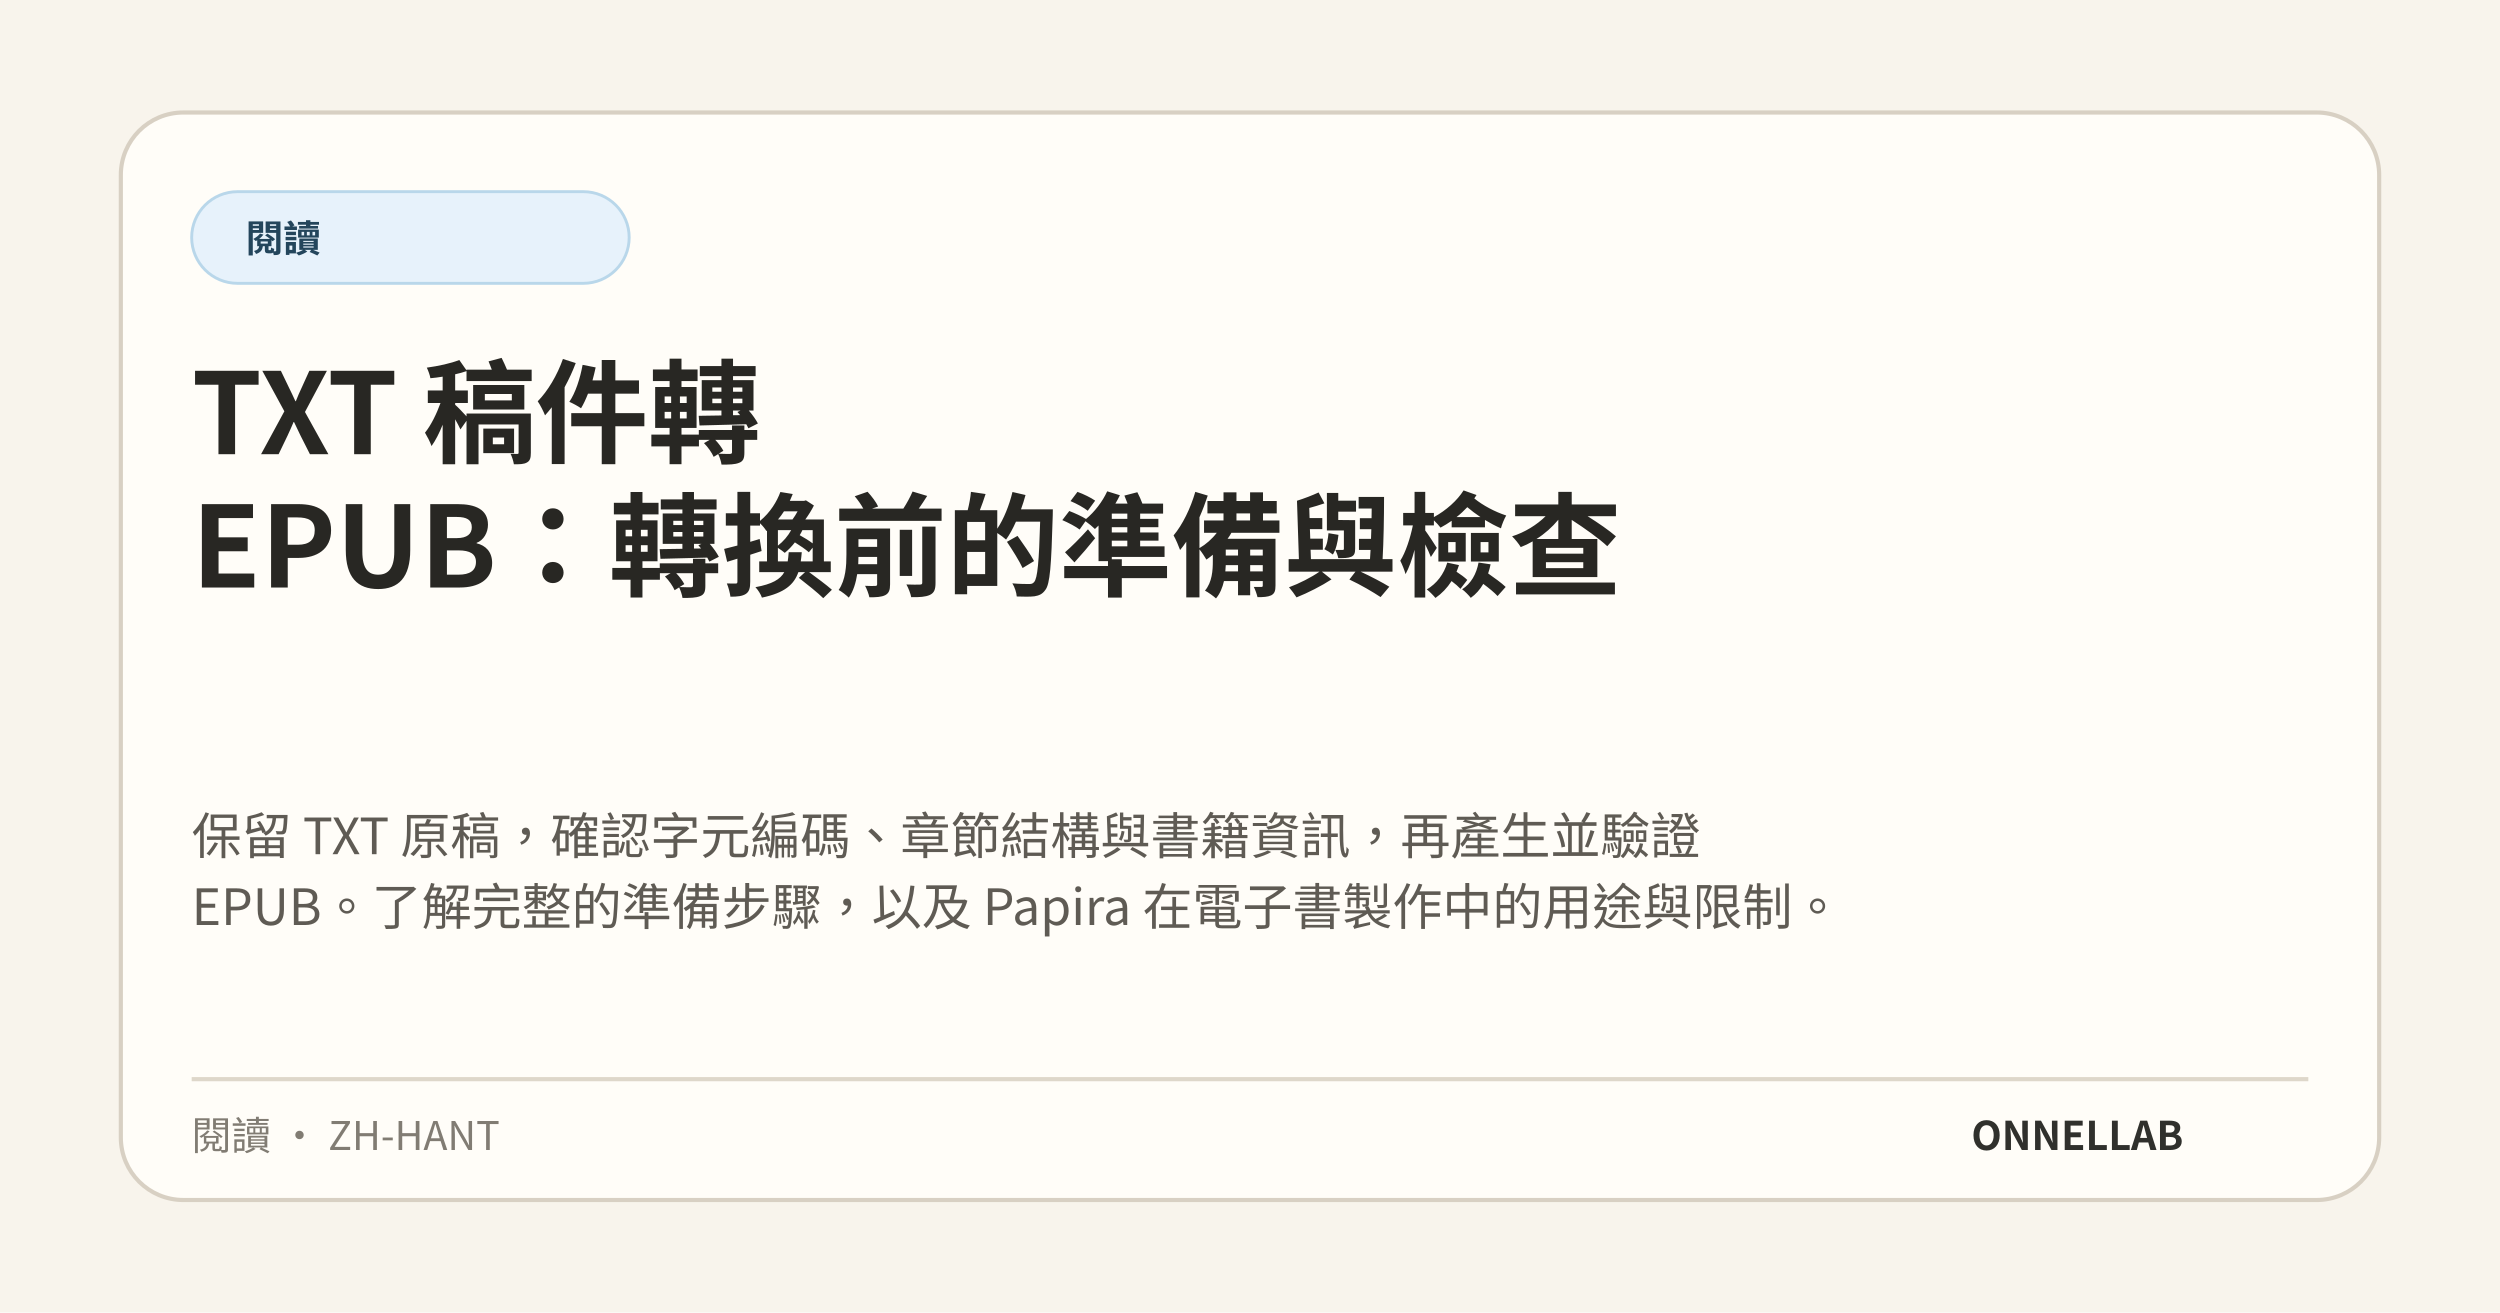
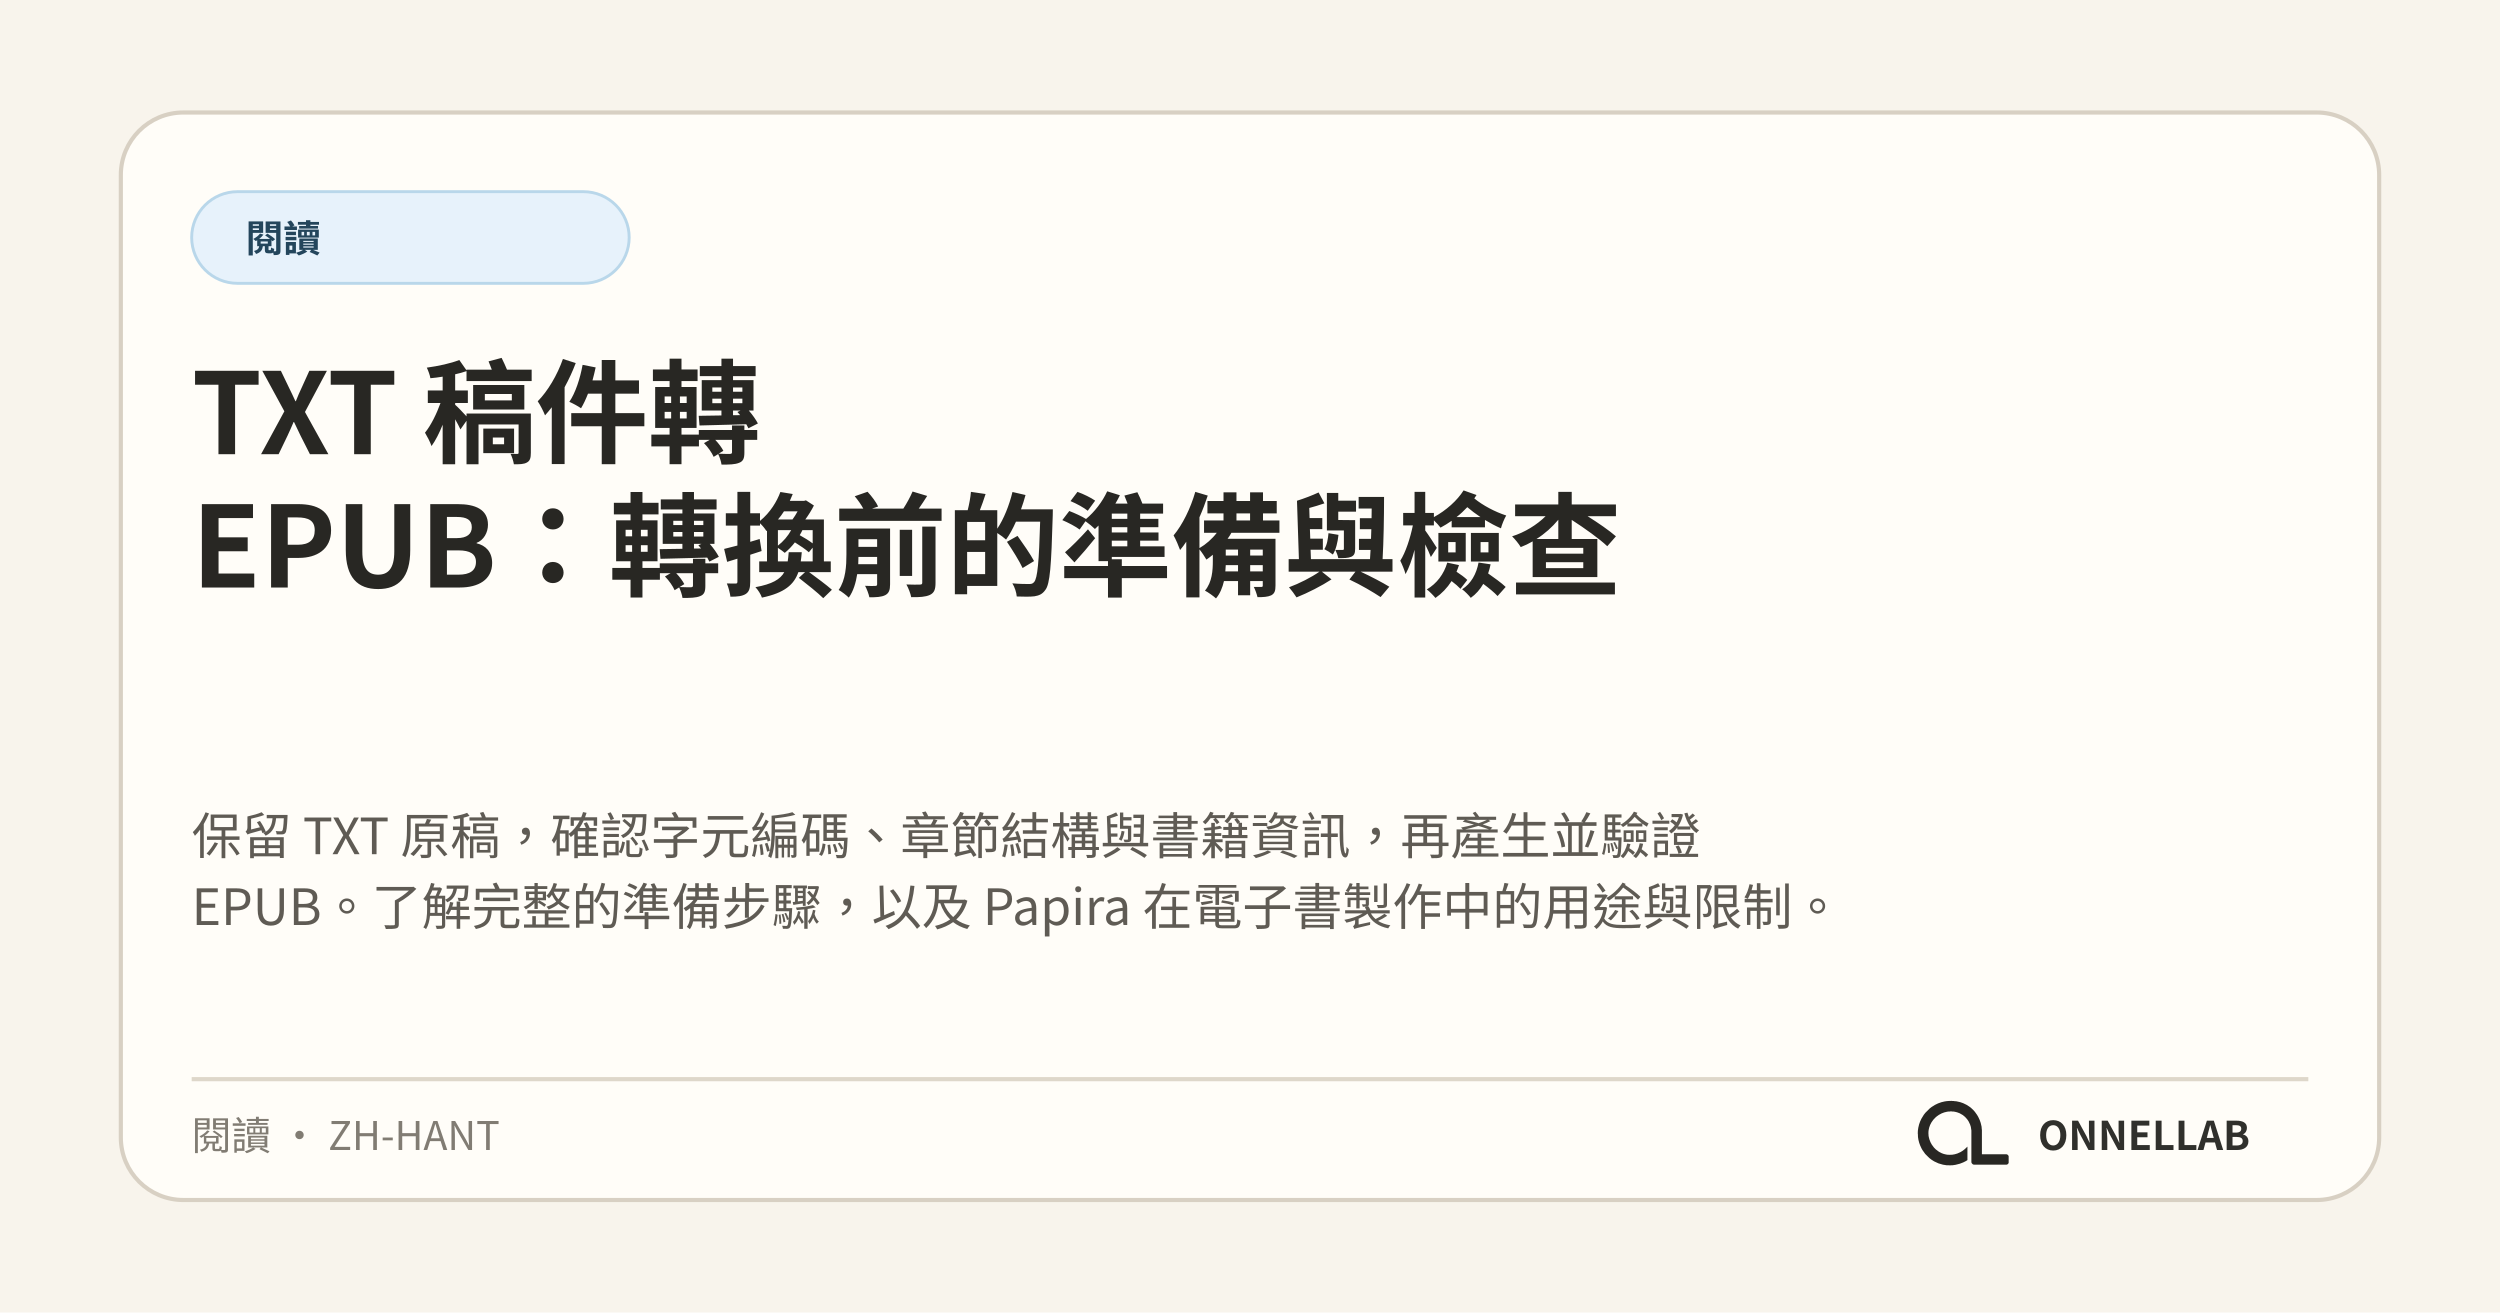
<svg xmlns="http://www.w3.org/2000/svg" width="1200" height="630" viewBox="0 0 1200 630" role="img" aria-labelledby="title desc">
  <rect width="1200" height="630" fill="#f8f4ec" />
  <rect x="58" y="54" width="1084" height="522" rx="30" fill="#fffdf8" stroke="#d8d0c3" stroke-width="2" />
  <rect x="92" y="92" width="210" height="44" rx="22" fill="#e7f2fb" stroke="#b9d7ea" stroke-width="1.4" />
  <text x="118" y="121" fill="#24465c" font-family="Noto Sans CJK TC, system-ui, sans-serif" font-size="18" font-weight="700">閱讀</text>
  <text x="92" y="218" fill="#282723" font-family="Noto Sans CJK TC, system-ui, sans-serif" font-size="54" font-weight="760">
    <tspan x="92" y="218">TXT 稿件轉</tspan>
    <tspan x="92" y="282">EPUB：轉換前的準備與檢查</tspan>
  </text>
  <text fill="#5f5b54" font-family="Noto Sans CJK TC, system-ui, sans-serif" font-size="24">
    <tspan x="92" y="410">保留 TXT 原稿，確認字元編碼、章節結構與書籍資訊，再產生並驗證</tspan>
    <tspan x="92" y="444">EPUB。了解完整的準備步驟，以及 Papira 在電子書製作中的用途與限制。</tspan>
  </text>
  <path d="M92 518H1108" stroke="#ded7ca" stroke-width="2" />
  <text x="92" y="552" fill="#817c73" font-family="Noto Sans CJK TC, system-ui, sans-serif" font-size="19">閱讀 · ZH-HANT</text>
-   <text x="1048" y="552" fill="#30302c" font-family="Noto Sans CJK TC, system-ui, sans-serif" font-size="19" font-weight="800" text-anchor="end">ONNELLAB</text>
+   <svg x="908" y="512" width="66" height="66" viewBox="0 0 1254 1254">
+     <path fill="#282723" d="M 271 475 L 259 501 L 250 527 L 243 556 L 239 584 L 238 611 L 239 612 L 240 642 L 244 667 L 251 694 L 260 719 L 272 745 L 281 761 L 306 796 L 343 833 L 364 849 L 388 864 L 427 882 L 468 894 L 500 899 L 541 900 L 542 899 L 556 899 L 583 895 L 622 885 L 653 873 L 677 861 L 691 852 L 691 729 L 668 751 L 649 766 L 628 779 L 599 792 L 575 799 L 552 803 L 520 804 L 519 803 L 509 803 L 496 801 L 475 796 L 456 789 L 431 776 L 403 755 L 386 738 L 366 711 L 354 689 L 344 663 L 338 639 L 336 625 L 336 612 L 335 611 L 336 587 L 339 569 L 343 553 L 351 531 L 363 508 L 380 484 L 400 463 L 413 452 L 430 440 L 456 426 L 480 417 L 505 411 L 519 409 L 531 409 L 532 408 L 549 408 L 550 409 L 561 409 L 575 411 L 596 416 L 620 425 L 648 441 L 669 458 L 688 479 L 701 498 L 715 527 L 722 549 L 727 582 L 727 872 L 730 880 L 738 889 L 746 893 L 751 894 L 1048 894 L 1058 890 L 1065 882 L 1067 877 L 1067 817 L 1062 807 L 1054 801 L 1047 799 L 824 799 L 823 798 L 823 574 L 822 573 L 820 547 L 812 513 L 803 487 L 790 459 L 779 440 L 759 412 L 744 395 L 727 379 L 708 364 L 683 348 L 652 333 L 626 324 L 591 316 L 568 314 L 567 313 L 552 313 L 551 312 L 550 313 L 549 312 L 514 313 L 513 314 L 504 314 L 484 317 L 454 324 L 423 335 L 394 349 L 364 368 L 346 382 L 307 421 L 293 439 Z" />
+   </svg>
+   <text x="1080" y="552" fill="#30302c" font-family="Noto Sans CJK TC, system-ui, sans-serif" font-size="19" font-weight="800" text-anchor="end">ONNELLAB</text>
</svg>
